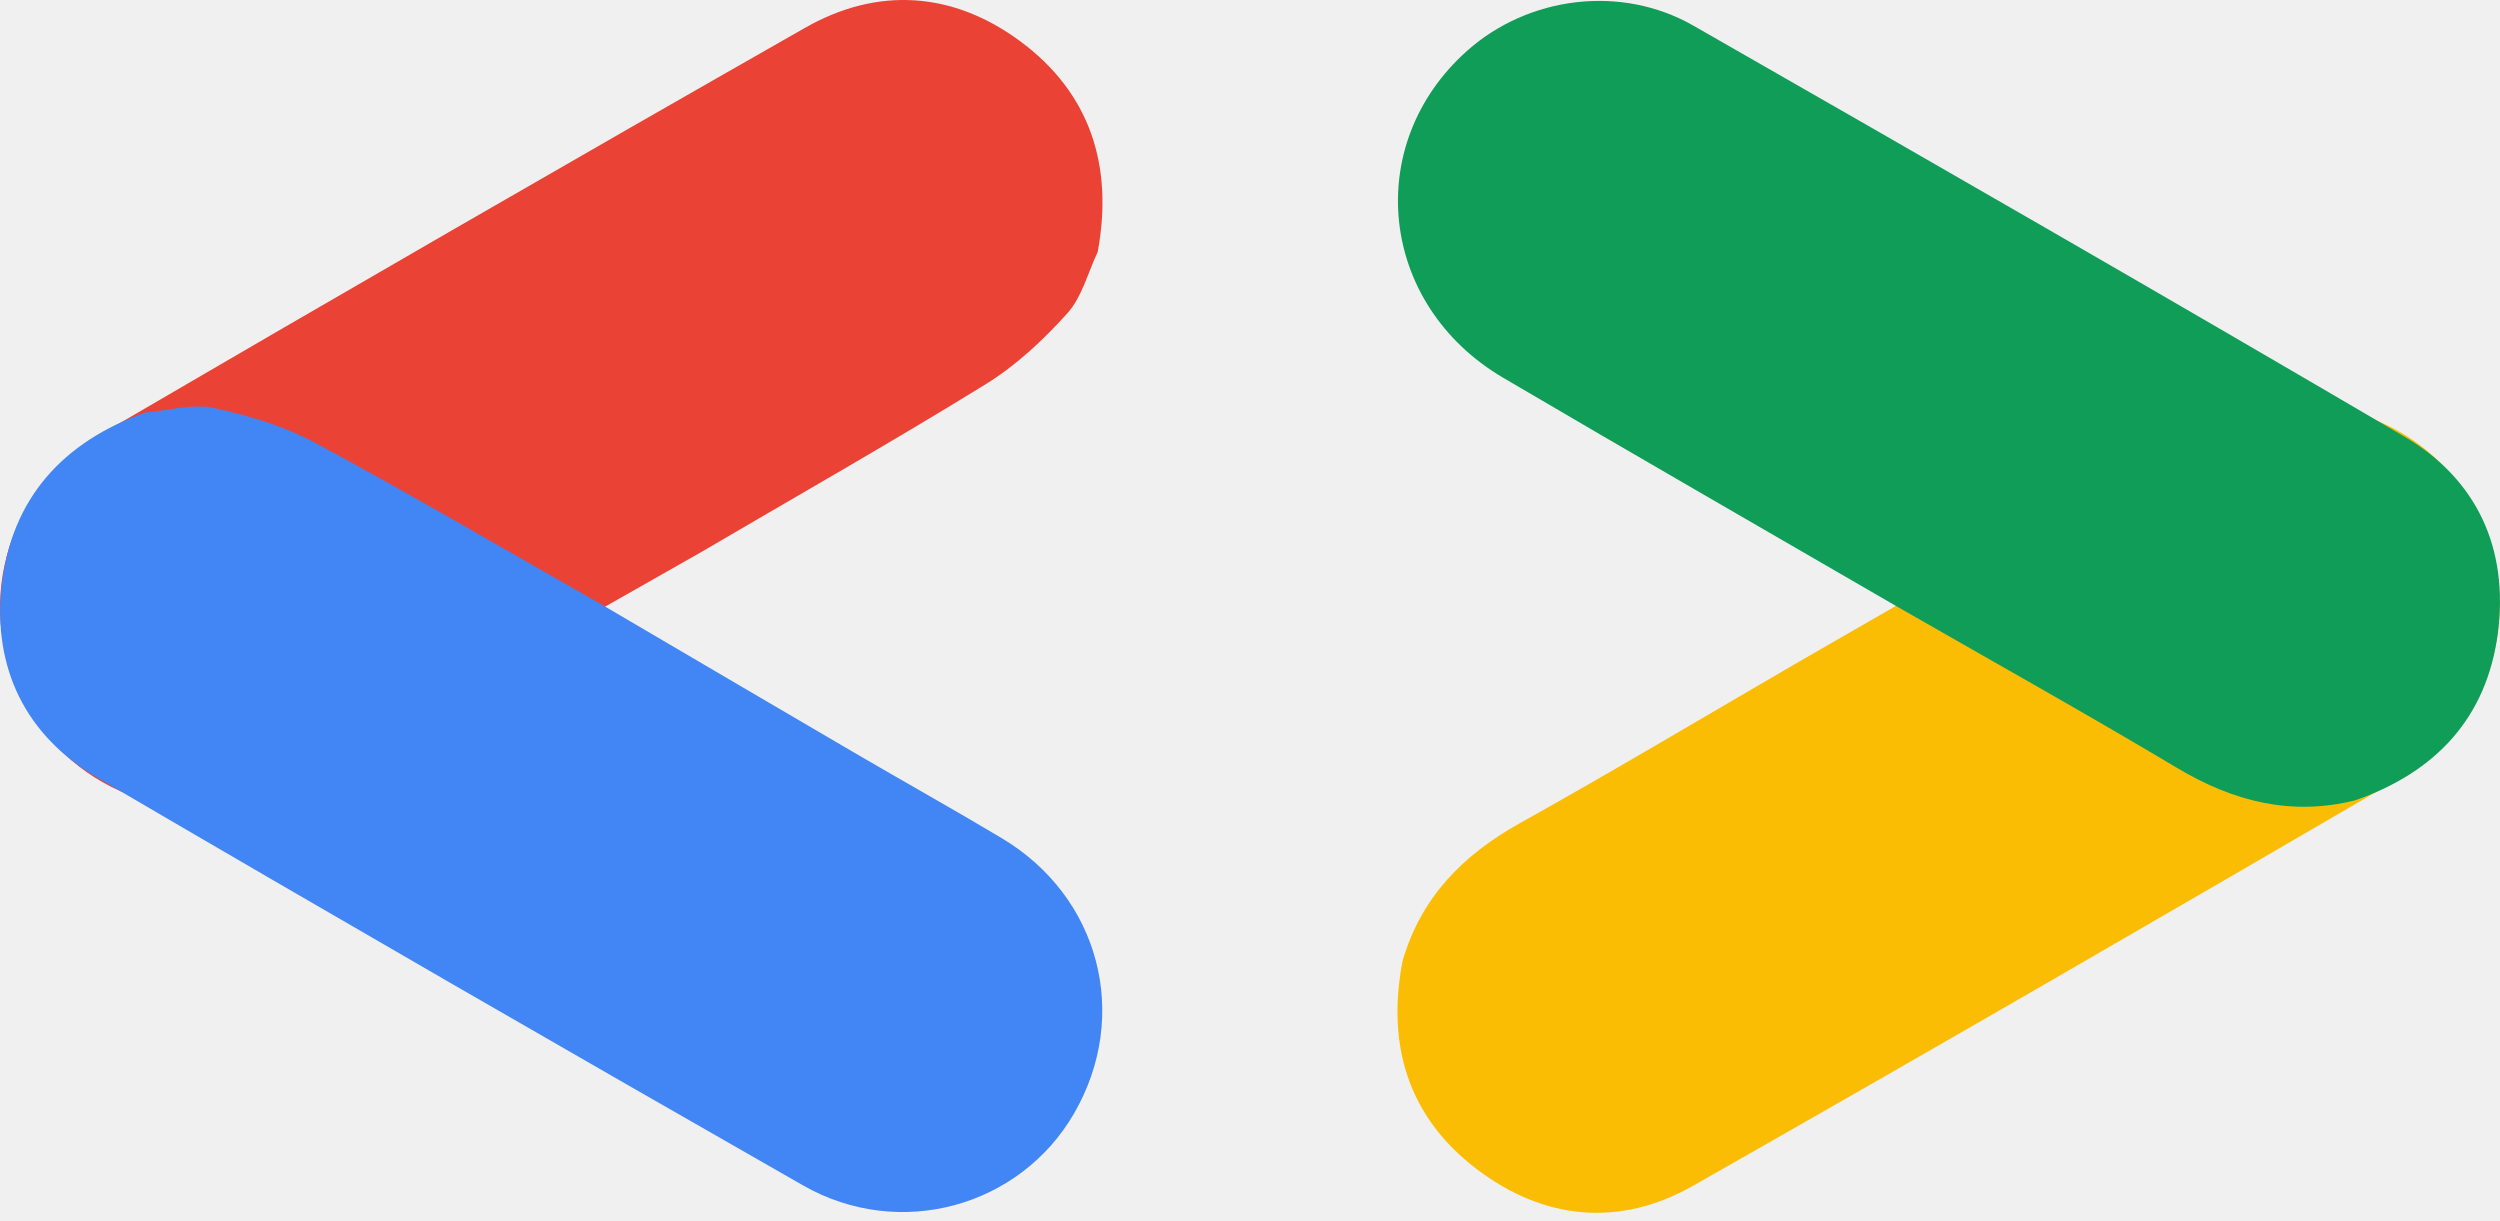
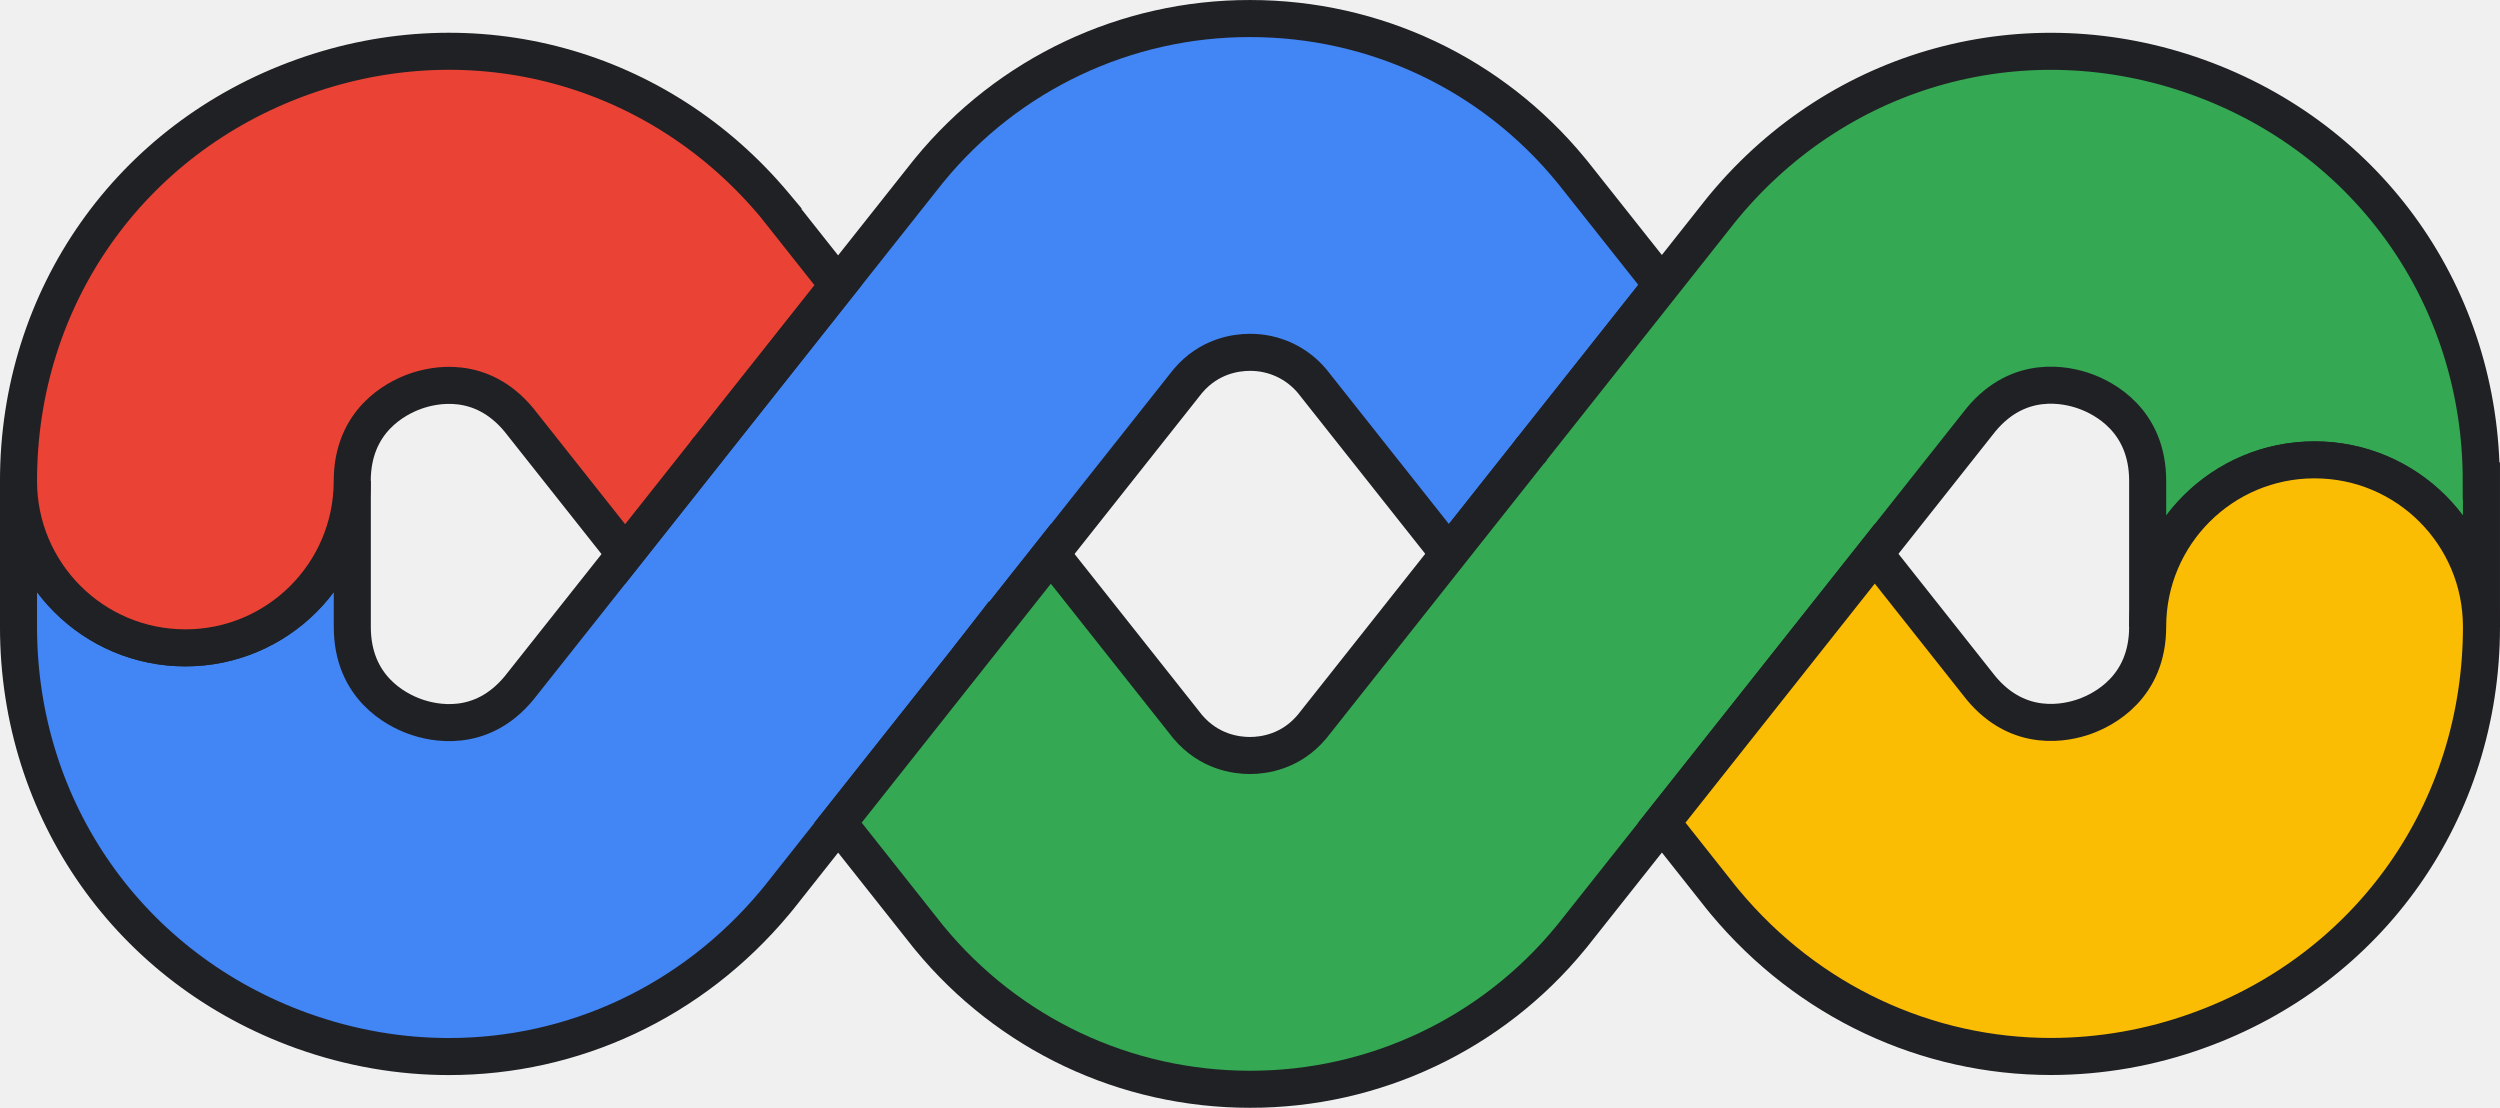
- <svg xmlns="http://www.w3.org/2000/svg" height="125" preserveAspectRatio="xMidYMid" viewBox="0 0 256 125" width="256">
-   <path d="m184.31 67.704c13.469-7.736 26.902-15.535 40.417-23.191 12.828-7.268 27.921-.565 30.829 13.579 1.683 8.182-1.97 17.021-9.357 21.326-24.218 14.113-48.471 28.17-72.845 42.012-7.544 4.284-15.315 3.496-22.19-1.754-6.984-5.33-9.185-12.682-7.547-21.239 1.87-6.514 6.15-10.869 11.987-14.127 9.651-5.386 19.145-11.056 28.706-16.606" fill="#fbbc04" />
-   <path d="m194.2 62.079c-13.435-7.796-26.904-15.531-40.292-23.406-12.709-7.476-14.449-23.898-3.655-33.49 6.244-5.547 15.725-6.804 23.147-2.559 24.332 13.917 48.632 27.893 72.806 42.08 7.482 4.391 10.684 11.516 9.577 20.095-1.125 8.712-6.391 14.294-14.62 17.155-6.577 1.638-12.488.108-18.228-3.318-9.491-5.665-19.148-11.053-28.735-16.557" fill="#0f9d58" />
-   <path d="m71.752 56.563c-8.621 4.898-17.247 9.787-25.859 14.7-5.038 2.874-10.02 5.846-15.084 8.672-10.203 5.695-22.325 2.357-28.11-7.674-5.521-9.572-2.348-21.982 7.478-27.718 24.025-14.023 48.112-27.944 72.286-41.709 7.414-4.222 15.106-3.691 21.962 1.356 7.236 5.327 9.605 12.823 7.98 21.611-1.008 2.126-1.61 4.619-3.119 6.294-2.455 2.725-5.245 5.334-8.351 7.25-9.612 5.927-19.439 11.505-29.183 17.218" fill="#ea4335" />
-   <path d="m61.867 62.057c8.553 5.016 17.1 10.043 25.661 15.045 5.007 2.926 10.072 5.755 15.051 8.726 10.034 5.99 13.205 18.156 7.41 28.181-5.53 9.568-17.863 13.026-27.744 7.383-24.157-13.795-48.256-27.693-72.264-41.746-7.363-4.31-10.749-11.237-9.806-19.698.995-8.931 6.302-14.73 14.725-17.717 2.345-.189 4.805-.915 7.011-.445 3.587.764 7.242 1.875 10.454 3.607 9.939 5.36 19.683 11.082 29.502 16.664" fill="#4285f4" />
+ <svg xmlns="http://www.w3.org/2000/svg" width="76.724" height="33.997" fill="none" viewBox="0 0 76.724 33.997">
+   <g stroke="#202124" stroke-miterlimit="10" stroke-width="1.137" clip-path="url(#a)" transform="translate(-.622 -.001)">
+     <path fill="#4285f4" d="m51.624 8.75-4.015 5.07-2.519 3.181-4.2-5.304a2.47 2.47 0 0 0-1.907-.883c-.437 0-1.258.115-1.908.883l-4.2 5.304-2.462 3.112-.054.07-.057.071-3.959 4.999-1.812 2.29-.116.141c-2.562 3.076-6.213 4.742-10.015 4.742-1.495 0-3.012-.257-4.496-.788-5.294-1.9-8.714-6.765-8.714-12.398v-4.48a5.121 5.121 0 1 0 10.244 0v4.48c0 1.861 1.346 2.544 1.926 2.752.572.206 2.026.53 3.189-.873l3.263-4.118 2.48-3.132.038-.049.029-.036 3.987-5.034 2.742-3.461q.03-.04.061-.075A12.7 12.7 0 0 1 38.988.57c3.823 0 7.41 1.692 9.838 4.644q.03.038.062.075l2.742 3.46z" />
+     <path fill="#ea4335" d="m24.528 6.462 1.813 2.29-3.988 5.035-.028.036-.038.049-2.48 3.132-3.261-4.118c-1.163-1.402-2.616-1.079-3.189-.873-.577.208-1.925.89-1.925 2.752A5.121 5.121 0 1 1 1.19 14.76c0-5.633 3.42-10.498 8.714-12.395 5.256-1.885 10.94-.332 14.508 3.95l.119.142zM30.412 20.11l-.054.07-.056.072.11-.139z" />
+     <path fill="#34a853" d="M22.29 13.87q.03-.044.066-.086l-.028.036zM76.777 14.76v4.48a5.121 5.121 0 1 0-10.244 0v-4.48c0-1.861-1.345-2.544-1.925-2.752-.573-.206-2.026-.53-3.189.873l-3.26 4.118-2.48 3.132-.04.049-.027.036-3.987 5.034-2.742 3.461q-.031.04-.062.075a12.7 12.7 0 0 1-9.838 4.644c-3.823 0-7.41-1.692-9.839-4.644l-.061-.075-2.742-3.463 3.959-4.999q.056-.069.11-.139L32.872 17l4.2 5.304c.65.768 1.472.883 1.908.883.437 0 1.258-.115 1.905-.883l4.2-5.304 2.478-3.13.038-.049.036-.046 3.98-5.024 1.812-2.29q.06-.075.118-.144C57.118 2.033 62.8.483 68.057 2.365c5.291 1.897 8.714 6.762 8.714 12.395z" />
+     <path fill="#fbbc04" d="M47.567 13.87q.036-.049.075-.096l-.036.046zM76.777 19.24c0 5.633-3.42 10.498-8.714 12.395a13.3 13.3 0 0 1-4.496.789c-3.8 0-7.45-1.667-10.012-4.742q-.061-.07-.118-.144l-1.813-2.29 3.987-5.035.028-.036.039-.049 2.48-3.132 3.26 4.118c1.164 1.402 2.62 1.079 3.19.873.577-.208 1.925-.89 1.925-2.752a5.12 5.12 0 0 1 5.122-5.122 5.12 5.12 0 0 1 5.122 5.122z" />
+   </g>
+   <defs>
+     <clipPath id="a">
+       <path fill="#fff" d="M.62 0h372.76v34H.62z" />
+     </clipPath>
+   </defs>
</svg>
